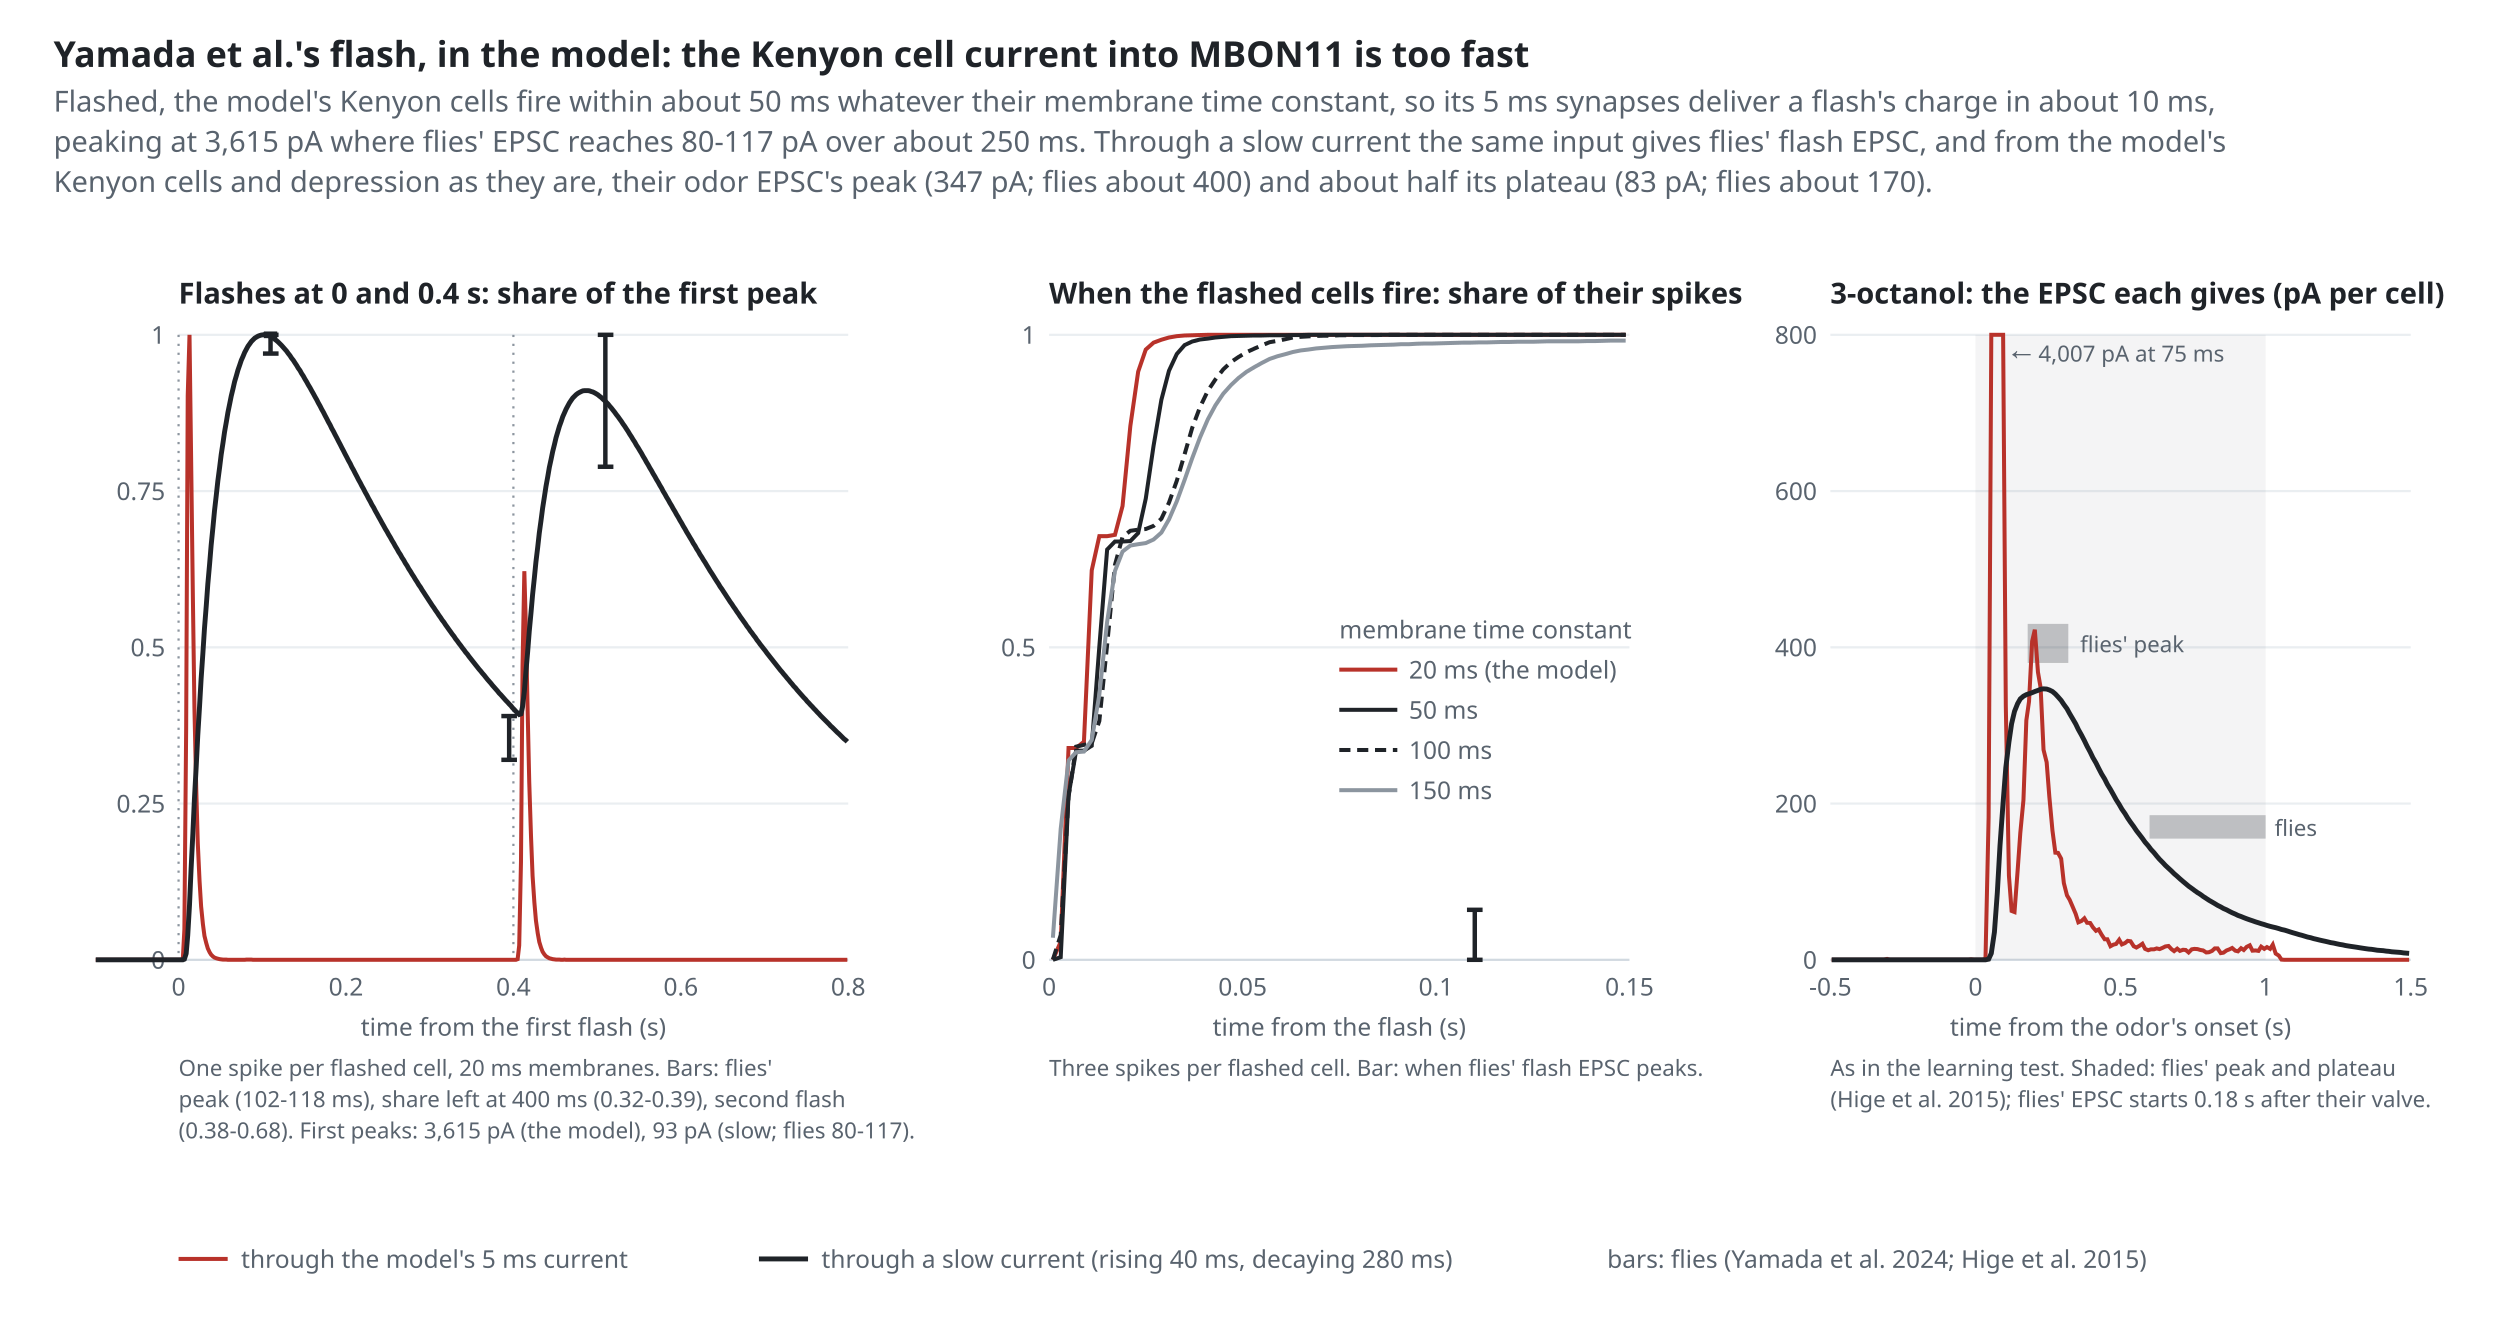
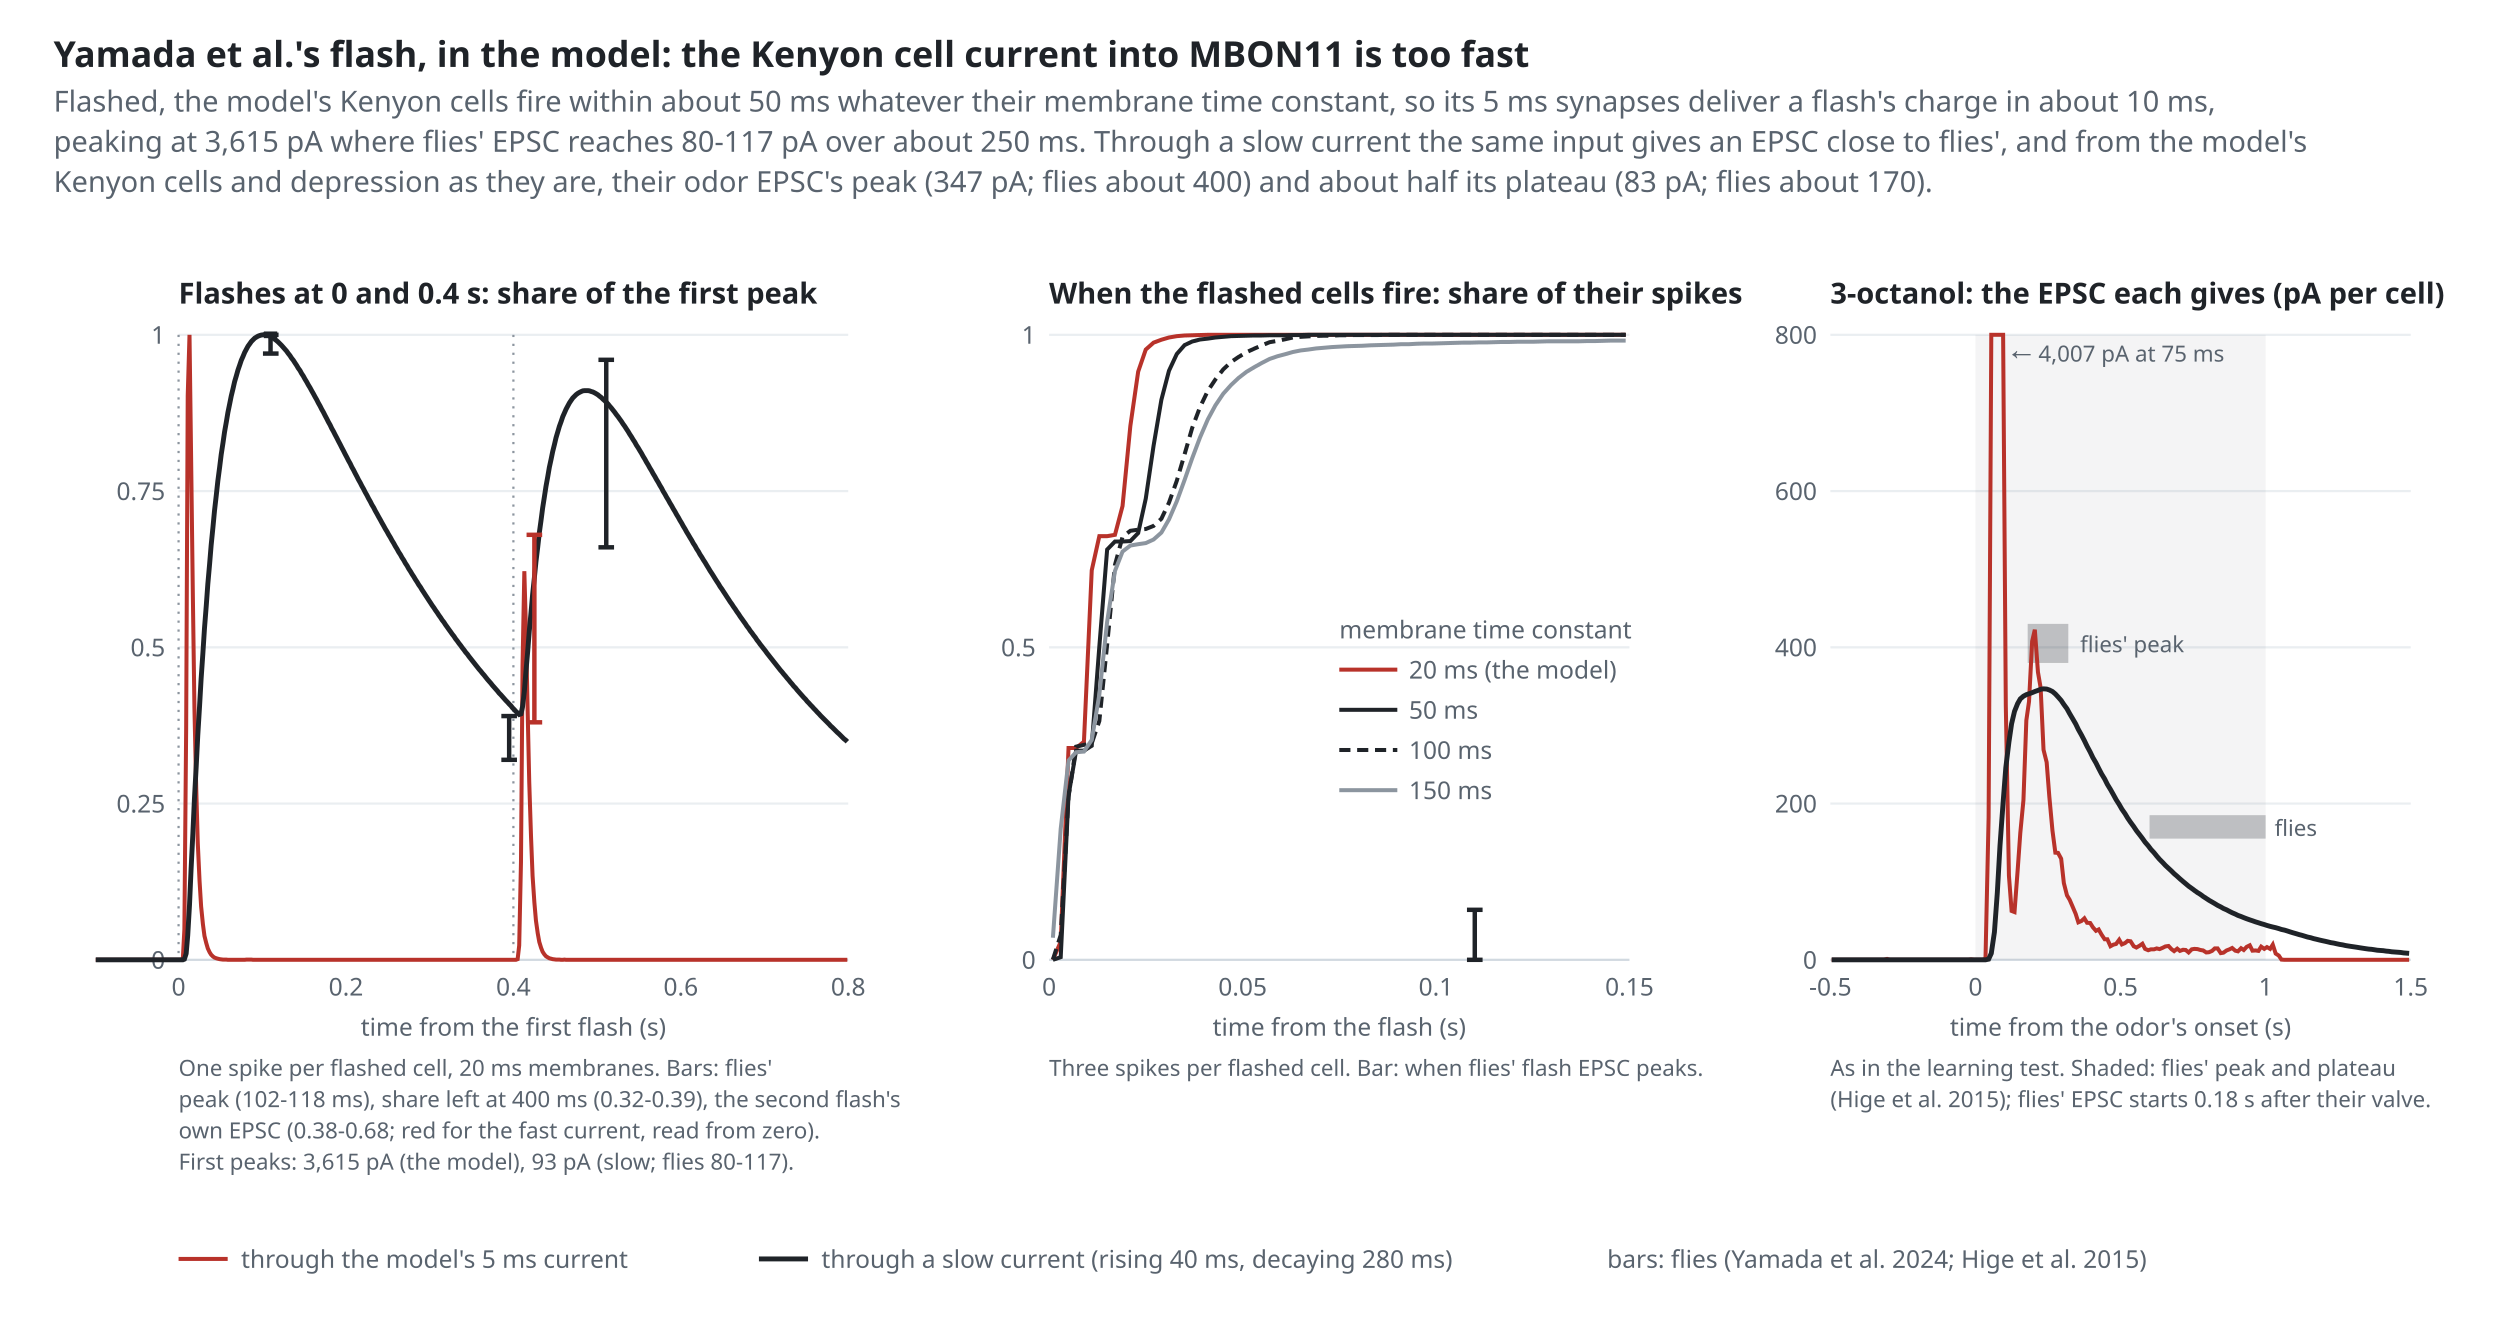
<svg xmlns="http://www.w3.org/2000/svg" width="1120" height="590" viewBox="0 0 1120 590" role="img" aria-labelledby="t">
  <style>
    text { font-family: -apple-system, BlinkMacSystemFont, 'Segoe UI', 'Noto Sans', Helvetica, Arial, sans-serif; }
    .lab { font-size: 16px; font-weight: 600; fill: #1f2328; }
    .val { font-size: 13px; font-weight: 600; fill: #1f2328; }
    .note { font-size: 13px; fill: #59636e; }
    .tick { font-size: 11px; fill: #59636e; }
    .tiny { font-size: 10px; fill: #59636e; }
    </style>
  <rect width="1120" height="590" fill="#ffffff" />
  <text x="24.0" y="30.0" class="lab" text-anchor="start">Yamada et al.'s flash, in the model: the Kenyon cell current into MBON11 is too fast</text>
  <text x="24.0" y="50.0" class="note" text-anchor="start">Flashed, the model's Kenyon cells fire within about 50 ms whatever their membrane time constant, so its 5 ms synapses deliver a flash's charge in about 10 ms,</text>
-   <text x="24.0" y="68.0" class="note" text-anchor="start">peaking at 3,615 pA where flies' EPSC reaches 80-117 pA over about 250 ms. Through a slow current the same input gives flies' flash EPSC, and from the model's</text>
+   <text x="24.0" y="68.0" class="note" text-anchor="start">peaking at 3,615 pA where flies' EPSC reaches 80-117 pA over about 250 ms. Through a slow current the same input gives an EPSC close to flies', and from the model's</text>
  <text x="24.0" y="86.0" class="note" text-anchor="start">Kenyon cells and depression as they are, their odor EPSC's peak (347 pA; flies about 400) and about half its plateau (83 pA; flies about 170).</text>
  <text x="80.0" y="136.0" class="val" text-anchor="start">Flashes at 0 and 0.4 s: share of the first peak</text>
  <line x1="80" y1="430.0" x2="380" y2="430.0" stroke="#d1d9e0" stroke-opacity="1" />
  <text x="74.0" y="434.0" class="tick" text-anchor="end">0</text>
  <line x1="80" y1="360.0" x2="380" y2="360.0" stroke="#d1d9e0" stroke-opacity="0.45" />
  <text x="74.0" y="364.0" class="tick" text-anchor="end">0.25</text>
  <line x1="80" y1="290.0" x2="380" y2="290.0" stroke="#d1d9e0" stroke-opacity="0.45" />
  <text x="74.0" y="294.0" class="tick" text-anchor="end">0.5</text>
  <line x1="80" y1="220.0" x2="380" y2="220.0" stroke="#d1d9e0" stroke-opacity="0.45" />
  <text x="74.0" y="224.0" class="tick" text-anchor="end">0.75</text>
  <line x1="80" y1="150.0" x2="380" y2="150.0" stroke="#d1d9e0" stroke-opacity="0.45" />
  <text x="74.0" y="154.0" class="tick" text-anchor="end">1</text>
  <text x="80.0" y="446.0" class="tick" text-anchor="middle">0</text>
  <text x="155.0" y="446.0" class="tick" text-anchor="middle">0.2</text>
  <text x="230.0" y="446.0" class="tick" text-anchor="middle">0.4</text>
  <text x="305.0" y="446.0" class="tick" text-anchor="middle">0.6</text>
  <text x="380.0" y="446.0" class="tick" text-anchor="middle">0.8</text>
  <text x="230.0" y="464.0" class="tick" text-anchor="middle">time from the first flash (s)</text>
  <text x="84.0" y="160.0" class="tiny" text-anchor="start" />
  <line x1="80.0" y1="150" x2="80.0" y2="430" stroke="#8c959f" stroke-dasharray="1 3" />
  <line x1="230.0" y1="150" x2="230.0" y2="430" stroke="#8c959f" stroke-dasharray="1 3" />
  <polyline points="42.9,430.0 43.6,430.0 44.4,430.0 45.1,430.0 45.9,430.0 46.6,430.0 47.4,430.0 48.1,430.0 48.9,430.0 49.6,430.0 50.4,430.0 51.1,430.0 51.9,430.0 52.6,430.0 53.4,430.0 54.1,430.0 54.9,430.0 55.6,430.0 56.4,430.0 57.1,430.0 57.9,430.0 58.6,430.0 59.4,430.0 60.1,430.0 60.9,430.0 61.6,430.0 62.4,430.0 63.1,430.0 63.9,430.0 64.6,430.0 65.4,430.0 66.1,430.0 66.9,430.0 67.6,430.0 68.4,430.0 69.1,430.0 69.9,430.0 70.6,430.0 71.4,430.0 72.1,430.0 72.9,430.0 73.6,430.0 74.4,430.0 75.1,430.0 75.9,430.0 76.6,430.0 77.4,430.0 78.1,430.0 78.9,430.0 79.6,430.0 80.4,430.0 81.1,430.0 81.9,429.7 82.6,416.4 83.4,326.3 84.1,177.3 84.9,150.0 85.6,203.7 86.4,266.9 87.1,316.9 87.9,352.9 88.6,377.6 89.4,394.7 90.1,406.1 90.9,414.0 91.6,419.3 92.4,422.5 93.1,424.9 93.9,426.6 94.6,427.7 95.4,428.5 96.1,429.0 96.9,429.3 97.6,429.5 98.4,429.7 99.1,429.8 99.9,429.9 100.6,429.9 101.4,429.9 102.1,430.0 102.9,430.0 103.6,430.0 104.4,430.0 105.1,430.0 105.9,430.0 106.6,430.0 107.4,430.0 108.1,430.0 108.9,430.0 109.6,430.0 110.4,429.9 111.1,429.9 111.9,429.9 112.6,429.9 113.4,430.0 114.1,430.0 114.9,430.0 115.6,430.0 116.4,430.0 117.1,430.0 117.9,430.0 118.6,430.0 119.4,430.0 120.1,430.0 120.9,430.0 121.6,430.0 122.4,430.0 123.1,430.0 123.9,430.0 124.6,430.0 125.4,430.0 126.1,430.0 126.9,430.0 127.6,430.0 128.4,430.0 129.1,430.0 129.9,430.0 130.6,430.0 131.4,430.0 132.1,430.0 132.9,430.0 133.6,430.0 134.4,430.0 135.1,430.0 135.9,430.0 136.6,430.0 137.4,430.0 138.1,430.0 138.9,430.0 139.6,430.0 140.4,430.0 141.1,430.0 141.9,430.0 142.6,430.0 143.4,430.0 144.1,430.0 144.9,430.0 145.6,430.0 146.4,430.0 147.1,430.0 147.9,430.0 148.6,430.0 149.4,430.0 150.1,430.0 150.9,430.0 151.6,430.0 152.4,430.0 153.1,430.0 153.9,430.0 154.6,430.0 155.4,430.0 156.1,430.0 156.9,430.0 157.6,430.0 158.4,430.0 159.1,430.0 159.9,430.0 160.6,430.0 161.4,430.0 162.1,430.0 162.9,430.0 163.6,430.0 164.4,430.0 165.1,430.0 165.9,430.0 166.6,430.0 167.4,430.0 168.1,430.0 168.9,430.0 169.6,430.0 170.4,430.0 171.1,430.0 171.9,430.0 172.6,430.0 173.4,430.0 174.1,430.0 174.9,430.0 175.6,430.0 176.4,430.0 177.1,430.0 177.9,430.0 178.6,430.0 179.4,430.0 180.1,430.0 180.9,430.0 181.6,430.0 182.4,430.0 183.1,430.0 183.9,430.0 184.6,430.0 185.4,430.0 186.1,430.0 186.9,430.0 187.6,430.0 188.4,430.0 189.1,430.0 189.9,430.0 190.6,430.0 191.4,430.0 192.1,430.0 192.9,430.0 193.6,430.0 194.4,430.0 195.1,430.0 195.9,430.0 196.6,430.0 197.4,430.0 198.1,430.0 198.9,430.0 199.6,430.0 200.4,430.0 201.1,430.0 201.9,430.0 202.6,430.0 203.4,430.0 204.1,430.0 204.9,430.0 205.6,430.0 206.4,430.0 207.1,430.0 207.9,430.0 208.6,430.0 209.4,430.0 210.1,430.0 210.9,430.0 211.6,430.0 212.4,430.0 213.1,430.0 213.9,430.0 214.6,430.0 215.4,430.0 216.1,430.0 216.9,430.0 217.6,430.0 218.4,430.0 219.1,430.0 219.9,430.0 220.6,430.0 221.4,430.0 222.1,430.0 222.9,430.0 223.6,430.0 224.4,430.0 225.1,430.0 225.9,430.0 226.6,430.0 227.4,430.0 228.1,430.0 228.9,430.0 229.6,430.0 230.4,430.0 231.1,430.0 231.9,429.7 232.6,423.6 233.4,386.2 234.1,298.3 234.9,255.9 235.6,281.2 236.4,319.1 237.1,350.4 237.9,374.9 238.6,392.5 239.4,404.3 240.1,412.4 240.9,418.1 241.6,422.0 242.4,424.6 243.1,426.4 243.9,427.6 244.6,428.4 245.4,428.9 246.1,429.3 246.9,429.5 247.6,429.7 248.4,429.8 249.1,429.9 249.9,429.9 250.6,429.9 251.4,430.0 252.1,430.0 252.9,429.9 253.6,430.0 254.4,430.0 255.1,430.0 255.9,430.0 256.6,430.0 257.4,430.0 258.1,430.0 258.9,430.0 259.6,430.0 260.4,430.0 261.1,430.0 261.9,430.0 262.6,430.0 263.4,430.0 264.1,430.0 264.9,430.0 265.6,430.0 266.4,430.0 267.1,430.0 267.9,430.0 268.6,430.0 269.4,430.0 270.1,430.0 270.9,430.0 271.6,430.0 272.4,430.0 273.1,430.0 273.9,430.0 274.6,430.0 275.4,430.0 276.1,430.0 276.9,430.0 277.6,430.0 278.4,430.0 279.1,430.0 279.9,430.0 280.6,430.0 281.4,430.0 282.1,430.0 282.9,430.0 283.6,430.0 284.4,430.0 285.1,430.0 285.9,430.0 286.6,430.0 287.4,430.0 288.1,430.0 288.9,430.0 289.6,430.0 290.4,430.0 291.1,430.0 291.9,430.0 292.6,430.0 293.4,430.0 294.1,430.0 294.9,430.0 295.6,430.0 296.4,430.0 297.1,430.0 297.9,430.0 298.6,430.0 299.4,430.0 300.1,430.0 300.9,430.0 301.6,430.0 302.4,430.0 303.1,430.0 303.9,430.0 304.6,430.0 305.4,430.0 306.1,430.0 306.9,430.0 307.6,430.0 308.4,430.0 309.1,430.0 309.9,430.0 310.6,430.0 311.4,430.0 312.1,430.0 312.9,430.0 313.6,430.0 314.4,430.0 315.1,430.0 315.9,430.0 316.6,430.0 317.4,430.0 318.1,430.0 318.9,430.0 319.6,430.0 320.4,430.0 321.1,430.0 321.9,430.0 322.6,430.0 323.4,430.0 324.1,430.0 324.9,430.0 325.6,430.0 326.4,430.0 327.1,430.0 327.9,430.0 328.6,430.0 329.4,430.0 330.1,430.0 330.9,430.0 331.6,430.0 332.4,430.0 333.1,430.0 333.9,430.0 334.6,430.0 335.4,430.0 336.1,430.0 336.9,430.0 337.6,430.0 338.4,430.0 339.1,430.0 339.9,430.0 340.6,430.0 341.4,430.0 342.1,430.0 342.9,430.0 343.6,430.0 344.4,430.0 345.1,430.0 345.9,430.0 346.6,430.0 347.4,430.0 348.1,430.0 348.9,430.0 349.6,430.0 350.4,430.0 351.1,430.0 351.9,430.0 352.6,430.0 353.4,430.0 354.1,430.0 354.9,430.0 355.6,430.0 356.4,430.0 357.1,430.0 357.9,430.0 358.6,430.0 359.4,430.0 360.1,430.0 360.9,430.0 361.6,430.0 362.4,430.0 363.1,430.0 363.9,430.0 364.6,430.0 365.4,430.0 366.1,430.0 366.9,430.0 367.6,430.0 368.4,430.0 369.1,430.0 369.9,430.0 370.6,430.0 371.4,430.0 372.1,430.0 372.9,430.0 373.6,430.0 374.4,430.0 375.1,430.0 375.9,430.0 376.6,430.0 377.4,430.0 378.1,430.0 378.9,430.0 379.6,430.0" fill="none" stroke="#b8322a" stroke-width="1.8" />
  <polyline points="42.9,430.0 43.6,430.0 44.4,430.0 45.1,430.0 45.9,430.0 46.6,430.0 47.4,430.0 48.1,430.0 48.9,430.0 49.6,430.0 50.4,430.0 51.1,430.0 51.9,430.0 52.6,430.0 53.4,430.0 54.1,430.0 54.9,430.0 55.6,430.0 56.4,430.0 57.1,430.0 57.9,430.0 58.6,430.0 59.4,430.0 60.1,430.0 60.9,430.0 61.6,430.0 62.4,430.0 63.1,430.0 63.9,430.0 64.6,430.0 65.4,430.0 66.1,430.0 66.9,430.0 67.6,430.0 68.4,430.0 69.1,430.0 69.9,430.0 70.6,430.0 71.4,430.0 72.1,430.0 72.9,430.0 73.6,430.0 74.4,430.0 75.1,430.0 75.9,430.0 76.6,430.0 77.4,430.0 78.1,430.0 78.9,430.0 79.6,430.0 80.4,430.0 81.1,430.0 81.9,430.0 82.6,429.7 83.4,427.2 84.1,419.1 84.9,405.4 85.6,389.5 86.4,373.5 87.1,358.0 87.9,343.4 88.6,329.5 89.4,316.4 90.1,304.1 90.9,292.5 91.6,281.6 92.4,271.4 93.1,261.7 93.9,252.7 94.6,244.2 95.4,236.2 96.1,228.8 96.9,221.8 97.6,215.4 98.4,209.3 99.1,203.6 99.9,198.4 100.6,193.5 101.4,189.0 102.1,184.8 102.9,180.9 103.6,177.4 104.4,174.1 105.1,171.0 105.9,168.3 106.6,165.8 107.4,163.5 108.1,161.4 108.9,159.6 109.6,157.9 110.4,156.4 111.1,155.1 111.9,154.0 112.6,153.0 113.4,152.2 114.1,151.5 114.9,151.0 115.6,150.6 116.4,150.3 117.1,150.1 117.9,150.0 118.6,150.0 119.4,150.2 120.1,150.3 120.9,150.6 121.6,151.0 122.4,151.5 123.1,152.0 123.9,152.6 124.6,153.2 125.4,154.0 126.1,154.7 126.9,155.6 127.6,156.4 128.4,157.3 129.1,158.3 129.9,159.3 130.6,160.4 131.4,161.4 132.1,162.5 132.9,163.7 133.6,164.9 134.4,166.0 135.1,167.3 135.9,168.5 136.6,169.8 137.4,171.1 138.1,172.4 138.9,173.7 139.6,175.0 140.4,176.4 141.1,177.7 141.9,179.1 142.6,180.5 143.4,181.9 144.1,183.3 144.9,184.7 145.6,186.1 146.4,187.6 147.1,189.0 147.9,190.4 148.6,191.9 149.4,193.3 150.1,194.7 150.9,196.2 151.6,197.6 152.4,199.1 153.1,200.5 153.9,202.0 154.6,203.4 155.4,204.9 156.1,206.3 156.9,207.7 157.6,209.2 158.4,210.6 159.1,212.0 159.9,213.5 160.6,214.9 161.4,216.3 162.1,217.7 162.9,219.1 163.6,220.5 164.4,221.9 165.1,223.3 165.9,224.7 166.6,226.1 167.4,227.4 168.1,228.8 168.9,230.2 169.6,231.5 170.4,232.9 171.1,234.2 171.9,235.6 172.6,236.9 173.4,238.2 174.1,239.5 174.9,240.8 175.6,242.1 176.4,243.4 177.1,244.7 177.9,246.0 178.6,247.3 179.4,248.5 180.1,249.8 180.9,251.0 181.6,252.3 182.4,253.5 183.1,254.8 183.9,256.0 184.6,257.2 185.4,258.4 186.1,259.6 186.9,260.8 187.6,262.0 188.4,263.1 189.1,264.3 189.9,265.5 190.6,266.6 191.4,267.8 192.1,268.9 192.9,270.1 193.6,271.2 194.4,272.3 195.1,273.4 195.9,274.5 196.6,275.6 197.4,276.7 198.1,277.8 198.9,278.8 199.6,279.9 200.4,281.0 201.1,282.0 201.9,283.1 202.6,284.1 203.4,285.1 204.1,286.2 204.9,287.2 205.6,288.2 206.4,289.2 207.1,290.2 207.9,291.2 208.6,292.2 209.4,293.1 210.1,294.1 210.9,295.1 211.6,296.0 212.4,297.0 213.1,297.9 213.9,298.9 214.6,299.8 215.4,300.7 216.1,301.6 216.9,302.5 217.6,303.4 218.4,304.4 219.1,305.2 219.9,306.1 220.6,307.0 221.4,307.9 222.1,308.7 222.9,309.6 223.6,310.5 224.4,311.3 225.1,312.1 225.9,313.0 226.6,313.8 227.4,314.6 228.1,315.4 228.9,316.2 229.6,317.1 230.4,317.9 231.1,318.7 231.9,319.4 232.6,320.1 233.4,319.8 234.1,316.6 234.9,309.8 235.6,301.0 236.4,291.9 237.1,282.9 237.9,274.4 238.6,266.4 239.4,258.8 240.1,251.7 240.9,245.1 241.6,238.8 242.4,233.0 243.1,227.6 243.9,222.5 244.6,217.9 245.4,213.5 246.1,209.4 246.9,205.7 247.6,202.3 248.4,199.1 249.1,196.1 249.9,193.4 250.6,191.0 251.4,188.8 252.1,186.7 252.9,184.9 253.6,183.3 254.4,181.8 255.1,180.5 255.9,179.3 256.6,178.3 257.4,177.5 258.1,176.8 258.9,176.2 259.6,175.8 260.4,175.4 261.1,175.1 261.9,175.0 262.6,175.0 263.4,175.0 264.1,175.1 264.9,175.4 265.6,175.6 266.4,176.0 267.1,176.4 267.9,176.9 268.6,177.5 269.4,178.1 270.1,178.8 270.9,179.5 271.6,180.2 272.4,181.0 273.1,181.9 273.9,182.8 274.6,183.7 275.4,184.7 276.1,185.7 276.9,186.7 277.6,187.7 278.4,188.8 279.1,189.9 279.9,191.0 280.6,192.1 281.4,193.3 282.1,194.5 282.9,195.7 283.6,196.9 284.4,198.1 285.1,199.4 285.9,200.6 286.6,201.8 287.4,203.1 288.1,204.4 288.9,205.7 289.6,207.0 290.4,208.3 291.1,209.6 291.9,210.9 292.6,212.2 293.4,213.5 294.1,214.8 294.9,216.1 295.6,217.4 296.4,218.7 297.1,220.1 297.9,221.4 298.6,222.7 299.4,224.0 300.1,225.3 300.9,226.6 301.6,227.9 302.4,229.2 303.1,230.5 303.9,231.8 304.6,233.1 305.4,234.4 306.1,235.7 306.9,237.0 307.6,238.3 308.4,239.6 309.1,240.8 309.9,242.1 310.6,243.4 311.4,244.6 312.1,245.9 312.9,247.1 313.6,248.4 314.4,249.6 315.1,250.8 315.9,252.0 316.6,253.2 317.4,254.5 318.1,255.7 318.9,256.9 319.6,258.0 320.4,259.3 321.1,260.4 321.9,261.6 322.6,262.8 323.4,263.9 324.1,265.0 324.9,266.2 325.6,267.3 326.4,268.5 327.1,269.6 327.9,270.7 328.6,271.8 329.4,272.9 330.1,274.0 330.9,275.1 331.6,276.2 332.4,277.3 333.1,278.3 333.9,279.4 334.6,280.5 335.4,281.5 336.1,282.6 336.9,283.6 337.6,284.6 338.4,285.6 339.1,286.7 339.9,287.7 340.6,288.7 341.4,289.7 342.1,290.6 342.9,291.6 343.6,292.6 344.4,293.6 345.1,294.5 345.9,295.5 346.6,296.4 347.4,297.4 348.1,298.3 348.9,299.3 349.6,300.2 350.4,301.1 351.1,302.0 351.9,302.9 352.6,303.8 353.4,304.7 354.1,305.6 354.9,306.5 355.6,307.4 356.4,308.2 357.1,309.1 357.9,310.0 358.6,310.8 359.4,311.7 360.1,312.5 360.9,313.3 361.6,314.2 362.4,315.0 363.1,315.8 363.9,316.6 364.6,317.4 365.4,318.2 366.1,319.0 366.9,319.8 367.6,320.6 368.4,321.4 369.1,322.1 369.9,322.9 370.6,323.6 371.4,324.4 372.1,325.2 372.9,325.9 373.6,326.6 374.4,327.4 375.1,328.1 375.9,328.8 376.6,329.5 377.4,330.3 378.1,331.0 378.9,331.6 379.6,332.3" fill="none" stroke="#1f2328" stroke-width="2.2" />
  <line x1="121.2" y1="158.4" x2="121.2" y2="150.0" stroke="#1f2328" stroke-width="2" />
  <line x1="117.8" y1="158.4" x2="124.8" y2="158.4" stroke="#1f2328" stroke-width="2" />
  <line x1="117.8" y1="150.0" x2="124.8" y2="150.0" stroke="#1f2328" stroke-width="2" />
  <line x1="118.2" y1="150.0" x2="124.2" y2="150.0" stroke="#1f2328" stroke-width="3" />
  <line x1="228.1" y1="340.4" x2="228.1" y2="320.8" stroke="#1f2328" stroke-width="2" />
  <line x1="224.6" y1="340.4" x2="231.6" y2="340.4" stroke="#1f2328" stroke-width="2" />
  <line x1="224.6" y1="320.8" x2="231.6" y2="320.8" stroke="#1f2328" stroke-width="2" />
-   <line x1="271.2" y1="209.1" x2="271.2" y2="150.0" stroke="#1f2328" stroke-width="2" />
-   <line x1="267.8" y1="209.1" x2="274.8" y2="209.1" stroke="#1f2328" stroke-width="2" />
-   <line x1="267.8" y1="150.0" x2="274.8" y2="150.0" stroke="#1f2328" stroke-width="2" />
+   <line x1="271.6" y1="245.2" x2="271.6" y2="161.2" stroke="#1f2328" stroke-width="2" />
+   <line x1="268.1" y1="245.2" x2="275.1" y2="245.2" stroke="#1f2328" stroke-width="2" />
+   <line x1="268.1" y1="161.2" x2="275.1" y2="161.2" stroke="#1f2328" stroke-width="2" />
+   <line x1="239.4" y1="323.6" x2="239.4" y2="239.6" stroke="#b8322a" stroke-width="2" />
+   <line x1="235.9" y1="323.6" x2="242.9" y2="323.6" stroke="#b8322a" stroke-width="2" />
+   <line x1="235.9" y1="239.6" x2="242.9" y2="239.6" stroke="#b8322a" stroke-width="2" />
  <text x="80.0" y="482.0" class="tiny" text-anchor="start">One spike per flashed cell, 20 ms membranes. Bars: flies'</text>
-   <text x="80.0" y="496.0" class="tiny" text-anchor="start">peak (102-118 ms), share left at 400 ms (0.32-0.39), second flash</text>
-   <text x="80.0" y="510.0" class="tiny" text-anchor="start">(0.38-0.68). First peaks: 3,615 pA (the model), 93 pA (slow; flies 80-117).</text>
+   <text x="80.0" y="496.0" class="tiny" text-anchor="start">peak (102-118 ms), share left at 400 ms (0.32-0.39), the second flash's</text>
+   <text x="80.0" y="510.0" class="tiny" text-anchor="start">own EPSC (0.38-0.68; red for the fast current, read from zero).</text>
+   <text x="80.0" y="524.0" class="tiny" text-anchor="start">First peaks: 3,615 pA (the model), 93 pA (slow; flies 80-117).</text>
  <text x="470.0" y="136.0" class="val" text-anchor="start">When the flashed cells fire: share of their spikes</text>
  <line x1="470" y1="430.0" x2="730" y2="430.0" stroke="#d1d9e0" stroke-opacity="1" />
  <text x="464.0" y="434.0" class="tick" text-anchor="end">0</text>
  <line x1="470" y1="290.0" x2="730" y2="290.0" stroke="#d1d9e0" stroke-opacity="0.45" />
  <text x="464.0" y="294.0" class="tick" text-anchor="end">0.5</text>
  <line x1="470" y1="150.0" x2="730" y2="150.0" stroke="#d1d9e0" stroke-opacity="0.45" />
  <text x="464.0" y="154.0" class="tick" text-anchor="end">1</text>
  <text x="470.0" y="446.0" class="tick" text-anchor="middle">0</text>
  <text x="556.7" y="446.0" class="tick" text-anchor="middle">0.05</text>
  <text x="643.3" y="446.0" class="tick" text-anchor="middle">0.1</text>
  <text x="730.0" y="446.0" class="tick" text-anchor="middle">0.15</text>
  <text x="600.0" y="464.0" class="tick" text-anchor="middle">time from the flash (s)</text>
  <text x="474.0" y="160.0" class="tiny" text-anchor="start" />
  <line x1="660.7" y1="430.0" x2="660.7" y2="407.6" stroke="#1f2328" stroke-width="2" />
  <line x1="657.2" y1="430.0" x2="664.2" y2="430.0" stroke="#1f2328" stroke-width="2" />
  <line x1="657.2" y1="407.6" x2="664.2" y2="407.6" stroke="#1f2328" stroke-width="2" />
  <text x="470.0" y="482.0" class="tiny" text-anchor="start">Three spikes per flashed cell. Bar: when flies' flash EPSC peaks.</text>
  <polyline points="471.7,430.0 475.2,421.9 478.7,335.1 482.1,335.1 485.6,332.3 489.1,255.5 492.5,240.2 496.0,240.2 499.5,239.6 502.9,226.7 506.4,190.8 509.9,166.5 513.3,156.6 516.8,153.5 520.3,152.2 523.7,151.2 527.2,150.6 530.7,150.3 534.1,150.2 537.6,150.1 541.1,150.0 544.5,150.0 548.0,150.0 551.5,150.0 554.9,150.0 558.4,150.0 561.9,150.0 565.3,150.0 568.8,150.0 572.3,150.0 575.7,150.0 579.2,150.0 582.7,150.0 586.1,150.0 589.6,150.0 593.1,150.0 596.5,150.0 600.0,150.0 603.5,150.0 606.9,150.0 610.4,150.0 613.9,150.0 617.3,150.0 620.8,150.0 624.3,150.0 627.7,150.0 631.2,150.0 634.7,150.0 638.1,150.0 641.6,150.0 645.1,150.0 648.5,150.0 652.0,150.0 655.5,150.0 658.9,150.0 662.4,150.0 665.9,150.0 669.3,150.0 672.8,150.0 676.3,150.0 679.7,150.0 683.2,150.0 686.7,150.0 690.1,150.0 693.6,150.0 697.1,150.0 700.5,150.0 704.0,150.0 707.5,150.0 710.9,150.0 714.4,150.0 717.9,150.0 721.3,150.0 724.8,150.0 728.3,150.0" fill="none" stroke="#b8322a" stroke-width="1.8" />
  <polyline points="471.7,430.0 475.2,428.8 478.7,356.4 482.1,336.3 485.6,336.3 489.1,334.1 492.5,289.7 496.0,246.2 499.5,242.6 502.9,242.6 506.4,242.4 509.9,238.8 513.3,223.4 516.8,199.7 520.3,179.1 523.7,166.1 527.2,158.6 530.7,154.6 534.1,153.0 537.6,152.1 541.1,151.7 544.5,151.2 548.0,150.9 551.5,150.6 554.9,150.5 558.4,150.4 561.9,150.3 565.3,150.3 568.8,150.2 572.3,150.2 575.7,150.2 579.2,150.1 582.7,150.1 586.1,150.0 589.6,150.0 593.1,150.0 596.5,150.0 600.0,150.0 603.5,150.0 606.9,150.0 610.4,150.0 613.9,150.0 617.3,150.0 620.8,150.0 624.3,150.0 627.7,150.0 631.2,150.0 634.7,150.0 638.1,150.0 641.6,150.0 645.1,150.0 648.5,150.0 652.0,150.0 655.5,150.0 658.9,150.0 662.4,150.0 665.9,150.0 669.3,150.0 672.8,150.0 676.3,150.0 679.7,150.0 683.2,150.0 686.7,150.0 690.1,150.0 693.6,150.0 697.1,150.0 700.5,150.0 704.0,150.0 707.5,150.0 710.9,150.0 714.4,150.0 717.9,150.0 721.3,150.0 724.8,150.0 728.3,150.0" fill="none" stroke="#1f2328" stroke-width="1.8" />
  <polyline points="471.7,429.9 475.2,418.9 478.7,357.0 482.1,334.5 485.6,333.7 489.1,333.0 492.5,323.0 496.0,288.8 499.5,253.1 502.9,240.5 506.4,237.8 509.9,237.3 513.3,237.0 516.8,235.6 520.3,232.4 523.7,225.2 527.2,215.4 530.7,203.5 534.1,191.7 537.6,182.4 541.1,175.1 544.5,170.0 548.0,165.5 551.5,162.2 554.9,159.9 558.4,157.8 561.9,156.2 565.3,154.7 568.8,153.3 572.3,152.7 575.7,152.0 579.2,151.2 582.7,150.9 586.1,150.7 589.6,150.5 593.1,150.4 596.5,150.4 600.0,150.2 603.5,150.2 606.9,150.1 610.4,150.1 613.9,150.1 617.3,150.1 620.8,150.0 624.3,150.0 627.7,150.0 631.2,150.0 634.7,150.0 638.1,150.0 641.6,150.0 645.1,150.0 648.5,150.0 652.0,150.0 655.5,150.0 658.9,150.0 662.4,150.0 665.9,150.0 669.3,150.0 672.8,150.0 676.3,150.0 679.7,150.0 683.2,150.0 686.7,150.0 690.1,150.0 693.6,150.0 697.1,150.0 700.5,150.0 704.0,150.0 707.5,150.0 710.9,150.0 714.4,150.0 717.9,150.0 721.3,150.0 724.8,150.0 728.3,150.0" fill="none" stroke="#1f2328" stroke-width="1.8" stroke-dasharray="5 3" />
  <polyline points="471.7,420.1 475.2,371.3 478.7,340.7 482.1,337.0 485.6,336.7 489.1,331.5 492.5,311.2 496.0,278.5 499.5,255.8 502.9,247.1 506.4,244.4 509.9,243.8 513.3,243.3 516.8,241.7 520.3,238.6 523.7,232.7 527.2,224.6 530.7,215.0 534.1,205.3 537.6,196.0 541.1,187.9 544.5,181.6 548.0,176.4 551.5,172.5 554.9,169.3 558.4,166.6 561.9,164.5 565.3,162.6 568.8,160.8 572.3,159.6 575.7,158.7 579.2,157.7 582.7,157.0 586.1,156.6 589.6,156.1 593.1,155.8 596.5,155.5 600.0,155.3 603.5,155.1 606.9,155.0 610.4,154.9 613.9,154.7 617.3,154.6 620.8,154.5 624.3,154.4 627.7,154.2 631.2,154.2 634.7,154.0 638.1,153.9 641.6,153.9 645.1,153.8 648.5,153.7 652.0,153.6 655.5,153.5 658.9,153.5 662.4,153.4 665.9,153.4 669.3,153.3 672.8,153.2 676.3,153.2 679.7,153.1 683.2,153.1 686.7,153.1 690.1,153.0 693.6,152.9 697.1,152.9 700.5,152.9 704.0,152.9 707.5,152.9 710.9,152.8 714.4,152.8 717.9,152.7 721.3,152.6 724.8,152.6 728.3,152.6" fill="none" stroke="#8c959f" stroke-width="1.8" />
  <line x1="600.0" y1="300.0" x2="626.0" y2="300.0" stroke="#b8322a" stroke-width="1.8" />
  <text x="631.2" y="304.0" class="tick" text-anchor="start">20 ms (the model)</text>
  <line x1="600.0" y1="318.0" x2="626.0" y2="318.0" stroke="#1f2328" stroke-width="1.8" />
  <text x="631.2" y="322.0" class="tick" text-anchor="start">50 ms</text>
  <line x1="600.0" y1="336.0" x2="626.0" y2="336.0" stroke="#1f2328" stroke-width="1.8" stroke-dasharray="5 3" />
  <text x="631.2" y="340.0" class="tick" text-anchor="start">100 ms</text>
  <line x1="600.0" y1="354.0" x2="626.0" y2="354.0" stroke="#8c959f" stroke-width="1.8" />
  <text x="631.2" y="358.0" class="tick" text-anchor="start">150 ms</text>
  <text x="600.0" y="286.0" class="tick" text-anchor="start">membrane time constant</text>
  <text x="820.0" y="136.0" class="val" text-anchor="start">3-octanol: the EPSC each gives (pA per cell)</text>
  <line x1="820" y1="430.0" x2="1080" y2="430.0" stroke="#d1d9e0" stroke-opacity="1" />
  <text x="814.0" y="434.0" class="tick" text-anchor="end">0</text>
  <line x1="820" y1="360.0" x2="1080" y2="360.0" stroke="#d1d9e0" stroke-opacity="0.45" />
  <text x="814.0" y="364.0" class="tick" text-anchor="end">200</text>
  <line x1="820" y1="290.0" x2="1080" y2="290.0" stroke="#d1d9e0" stroke-opacity="0.45" />
  <text x="814.0" y="294.0" class="tick" text-anchor="end">400</text>
  <line x1="820" y1="220.0" x2="1080" y2="220.0" stroke="#d1d9e0" stroke-opacity="0.45" />
  <text x="814.0" y="224.0" class="tick" text-anchor="end">600</text>
  <line x1="820" y1="150.0" x2="1080" y2="150.0" stroke="#d1d9e0" stroke-opacity="0.45" />
  <text x="814.0" y="154.0" class="tick" text-anchor="end">800</text>
  <text x="820.0" y="446.0" class="tick" text-anchor="middle">-0.5</text>
  <text x="885.0" y="446.0" class="tick" text-anchor="middle">0</text>
  <text x="950.0" y="446.0" class="tick" text-anchor="middle">0.5</text>
  <text x="1015.0" y="446.0" class="tick" text-anchor="middle">1</text>
  <text x="1080.0" y="446.0" class="tick" text-anchor="middle">1.5</text>
  <text x="950.0" y="464.0" class="tick" text-anchor="middle">time from the odor's onset (s)</text>
  <text x="824.0" y="160.0" class="tiny" text-anchor="start" />
  <rect x="885.0" y="150" width="130.0" height="280" fill="#1f2328" fill-opacity="0.05" />
  <rect x="908.4" y="279.5" width="18.2" height="17.5" fill="#1f2328" fill-opacity="0.25" />
  <rect x="963.0" y="365.2" width="52.0" height="10.5" fill="#1f2328" fill-opacity="0.25" />
  <text x="931.9" y="292.2" class="tiny" text-anchor="start">flies' peak</text>
  <text x="1019.0" y="374.5" class="tiny" text-anchor="start">flies</text>
  <polyline points="820.6,430.0 822.0,430.0 823.2,430.0 824.5,430.0 825.9,430.0 827.1,430.0 828.5,430.0 829.8,430.0 831.0,430.0 832.4,430.0 833.6,430.0 835.0,430.0 836.2,430.0 837.5,430.0 838.9,430.0 840.1,430.0 841.5,430.0 842.8,430.0 844.0,430.0 845.4,429.6 846.6,430.0 848.0,430.0 849.2,430.0 850.5,430.0 851.9,430.0 853.1,430.0 854.5,430.0 855.8,430.0 857.0,430.0 858.4,430.0 859.6,430.0 861.0,430.0 862.2,430.0 863.5,430.0 864.9,430.0 866.1,430.0 867.5,430.0 868.8,430.0 870.0,430.0 871.4,430.0 872.6,430.0 874.0,430.0 875.2,430.0 876.5,430.0 877.9,430.0 879.1,430.0 880.5,430.0 881.8,430.0 883.0,429.8 884.4,430.0 885.6,430.0 887.0,430.0 888.2,430.0 889.5,429.5 890.9,366.2 892.1,150.0 893.5,150.0 894.8,150.0 896.0,150.0 897.4,150.0 898.6,316.2 900.0,392.3 901.2,408.1 902.5,408.6 903.9,390.0 905.1,373.1 906.5,358.5 907.8,322.7 909.0,314.3 910.4,287.3 911.6,282.1 913.0,301.1 914.2,308.1 915.5,335.9 916.9,341.5 918.1,356.9 919.5,372.1 920.8,382.0 922.0,382.1 923.4,384.7 924.6,395.6 926.0,401.1 927.2,403.1 928.5,406.1 929.9,409.4 931.1,413.2 932.5,412.6 933.8,411.4 935.0,413.4 936.4,413.5 937.6,415.4 939.0,417.0 940.2,416.4 941.5,418.7 942.9,420.8 944.1,420.8 945.5,423.9 946.8,423.2 948.0,422.9 949.4,421.0 950.6,423.1 952.0,422.5 953.2,421.5 954.5,421.7 955.9,423.9 957.1,424.5 958.5,423.7 959.8,422.8 961.0,425.1 962.4,425.7 963.6,425.3 965.0,425.3 966.2,424.9 967.5,425.2 968.9,424.6 970.1,424.0 971.5,423.8 972.8,425.2 974.0,426.1 975.4,425.0 976.6,426.0 978.0,425.5 979.2,425.6 980.5,426.7 981.9,425.3 983.1,425.1 984.5,425.2 985.8,425.6 987.0,425.8 988.4,426.7 989.6,426.6 991.0,426.0 992.2,424.9 993.5,424.9 994.9,427.0 996.1,426.8 997.5,425.8 998.8,425.3 1000.0,424.7 1001.4,425.9 1002.6,426.2 1004.0,424.8 1005.2,425.6 1006.5,424.2 1007.9,423.5 1009.1,425.9 1010.5,425.8 1011.8,426.0 1013.0,424.1 1014.4,425.1 1015.6,424.3 1017.0,425.1 1018.2,423.2 1019.5,427.2 1020.9,428.1 1022.1,429.9 1023.5,430.0 1024.8,430.0 1026.0,430.0 1027.3,430.0 1028.7,430.0 1030.0,430.0 1031.2,430.0 1032.5,430.0 1033.8,430.0 1035.2,430.0 1036.5,430.0 1037.8,430.0 1039.0,430.0 1040.3,430.0 1041.7,430.0 1043.0,430.0 1044.2,430.0 1045.5,430.0 1046.8,430.0 1048.2,430.0 1049.5,430.0 1050.8,430.0 1052.0,430.0 1053.3,430.0 1054.7,430.0 1056.0,430.0 1057.2,430.0 1058.5,430.0 1059.8,430.0 1061.2,430.0 1062.5,430.0 1063.8,430.0 1065.0,430.0 1066.3,430.0 1067.7,430.0 1069.0,430.0 1070.2,430.0 1071.5,430.0 1072.8,430.0 1074.2,430.0 1075.5,430.0 1076.8,430.0 1078.0,430.0 1079.3,430.0" fill="none" stroke="#b8322a" stroke-width="1.8" />
  <polyline points="820.6,430.0 822.0,430.0 823.2,430.0 824.5,430.0 825.9,430.0 827.1,430.0 828.5,430.0 829.8,430.0 831.0,430.0 832.4,430.0 833.6,430.0 835.0,430.0 836.2,430.0 837.5,430.0 838.9,430.0 840.1,430.0 841.5,430.0 842.8,430.0 844.0,430.0 845.4,430.0 846.6,430.0 848.0,430.0 849.2,430.0 850.5,430.0 851.9,430.0 853.1,430.0 854.5,430.0 855.8,430.0 857.0,430.0 858.4,430.0 859.6,430.0 861.0,430.0 862.2,430.0 863.5,430.0 864.9,430.0 866.1,430.0 867.5,430.0 868.8,430.0 870.0,430.0 871.4,430.0 872.6,430.0 874.0,430.0 875.2,430.0 876.5,430.0 877.9,430.0 879.1,430.0 880.5,430.0 881.8,430.0 883.0,430.0 884.4,430.0 885.6,430.0 887.0,430.0 888.2,430.0 889.5,430.0 890.9,429.7 892.1,427.1 893.5,417.6 894.8,399.9 896.0,378.8 897.4,359.4 898.6,343.9 900.0,332.4 901.2,324.2 902.5,318.7 903.9,315.2 905.1,313.1 906.5,311.9 907.8,311.2 909.0,310.8 910.4,310.3 911.6,309.8 913.0,309.3 914.2,308.8 915.5,308.6 916.9,308.7 918.1,309.1 919.5,309.8 920.8,310.9 922.0,312.2 923.4,313.8 924.6,315.6 926.0,317.5 927.2,319.7 928.5,321.9 929.9,324.3 931.1,326.8 932.5,329.3 933.8,331.8 935.0,334.3 936.4,336.9 937.6,339.4 939.0,341.8 940.2,344.2 941.5,346.7 942.9,349.0 944.1,351.4 945.5,353.7 946.8,356.0 948.0,358.2 949.4,360.4 950.6,362.5 952.0,364.5 953.2,366.5 954.5,368.4 955.9,370.3 957.1,372.1 958.5,373.9 959.8,375.6 961.0,377.3 962.4,378.9 963.6,380.5 965.0,382.0 966.2,383.5 967.5,385.0 968.9,386.4 970.1,387.7 971.5,389.0 972.8,390.2 974.0,391.4 975.4,392.6 976.6,393.7 978.0,394.9 979.2,395.9 980.5,397.0 981.9,398.0 983.1,398.9 984.5,399.9 985.8,400.7 987.0,401.6 988.4,402.5 989.6,403.3 991.0,404.1 992.2,404.8 993.5,405.6 994.9,406.3 996.1,407.0 997.5,407.6 998.8,408.3 1000.0,408.9 1001.4,409.5 1002.6,410.1 1004.0,410.6 1005.2,411.1 1006.5,411.6 1007.9,412.1 1009.1,412.5 1010.5,413.0 1011.8,413.4 1013.0,413.8 1014.4,414.2 1015.6,414.6 1017.0,415.0 1018.2,415.3 1019.5,415.6 1020.9,416.0 1022.1,416.4 1023.5,416.7 1024.8,417.1 1026.0,417.5 1027.3,417.9 1028.7,418.3 1030.0,418.7 1031.2,419.0 1032.5,419.4 1033.8,419.8 1035.2,420.1 1036.5,420.5 1037.8,420.8 1039.0,421.1 1040.3,421.4 1041.7,421.7 1043.0,422.0 1044.2,422.3 1045.5,422.5 1046.8,422.8 1048.2,423.1 1049.5,423.3 1050.8,423.6 1052.0,423.8 1053.3,424.0 1054.7,424.2 1056.0,424.4 1057.2,424.6 1058.5,424.8 1059.8,425.0 1061.2,425.2 1062.5,425.3 1063.8,425.5 1065.0,425.7 1066.3,425.8 1067.7,425.9 1069.0,426.1 1070.2,426.2 1071.5,426.4 1072.8,426.5 1074.2,426.6 1075.5,426.7 1076.8,426.9 1078.0,427.0 1079.3,427.1" fill="none" stroke="#1f2328" stroke-width="2.2" />
  <text x="900.6" y="162.0" class="tiny" text-anchor="start">← 4,007 pA at 75 ms</text>
  <text x="820.0" y="482.0" class="tiny" text-anchor="start">As in the learning test. Shaded: flies' peak and plateau</text>
  <text x="820.0" y="496.0" class="tiny" text-anchor="start">(Hige et al. 2015); flies' EPSC starts 0.18 s after their valve.</text>
  <line x1="80" y1="564" x2="102" y2="564" stroke="#b8322a" stroke-width="1.8" />
  <text x="108.0" y="568.0" class="tick" text-anchor="start">through the model's 5 ms current</text>
  <line x1="340" y1="564" x2="362" y2="564" stroke="#1f2328" stroke-width="2.2" />
  <text x="368.0" y="568.0" class="tick" text-anchor="start">through a slow current (rising 40 ms, decaying 280 ms)</text>
  <text x="720.0" y="568.0" class="tick" text-anchor="start">bars: flies (Yamada et al. 2024; Hige et al. 2015)</text>
</svg>
